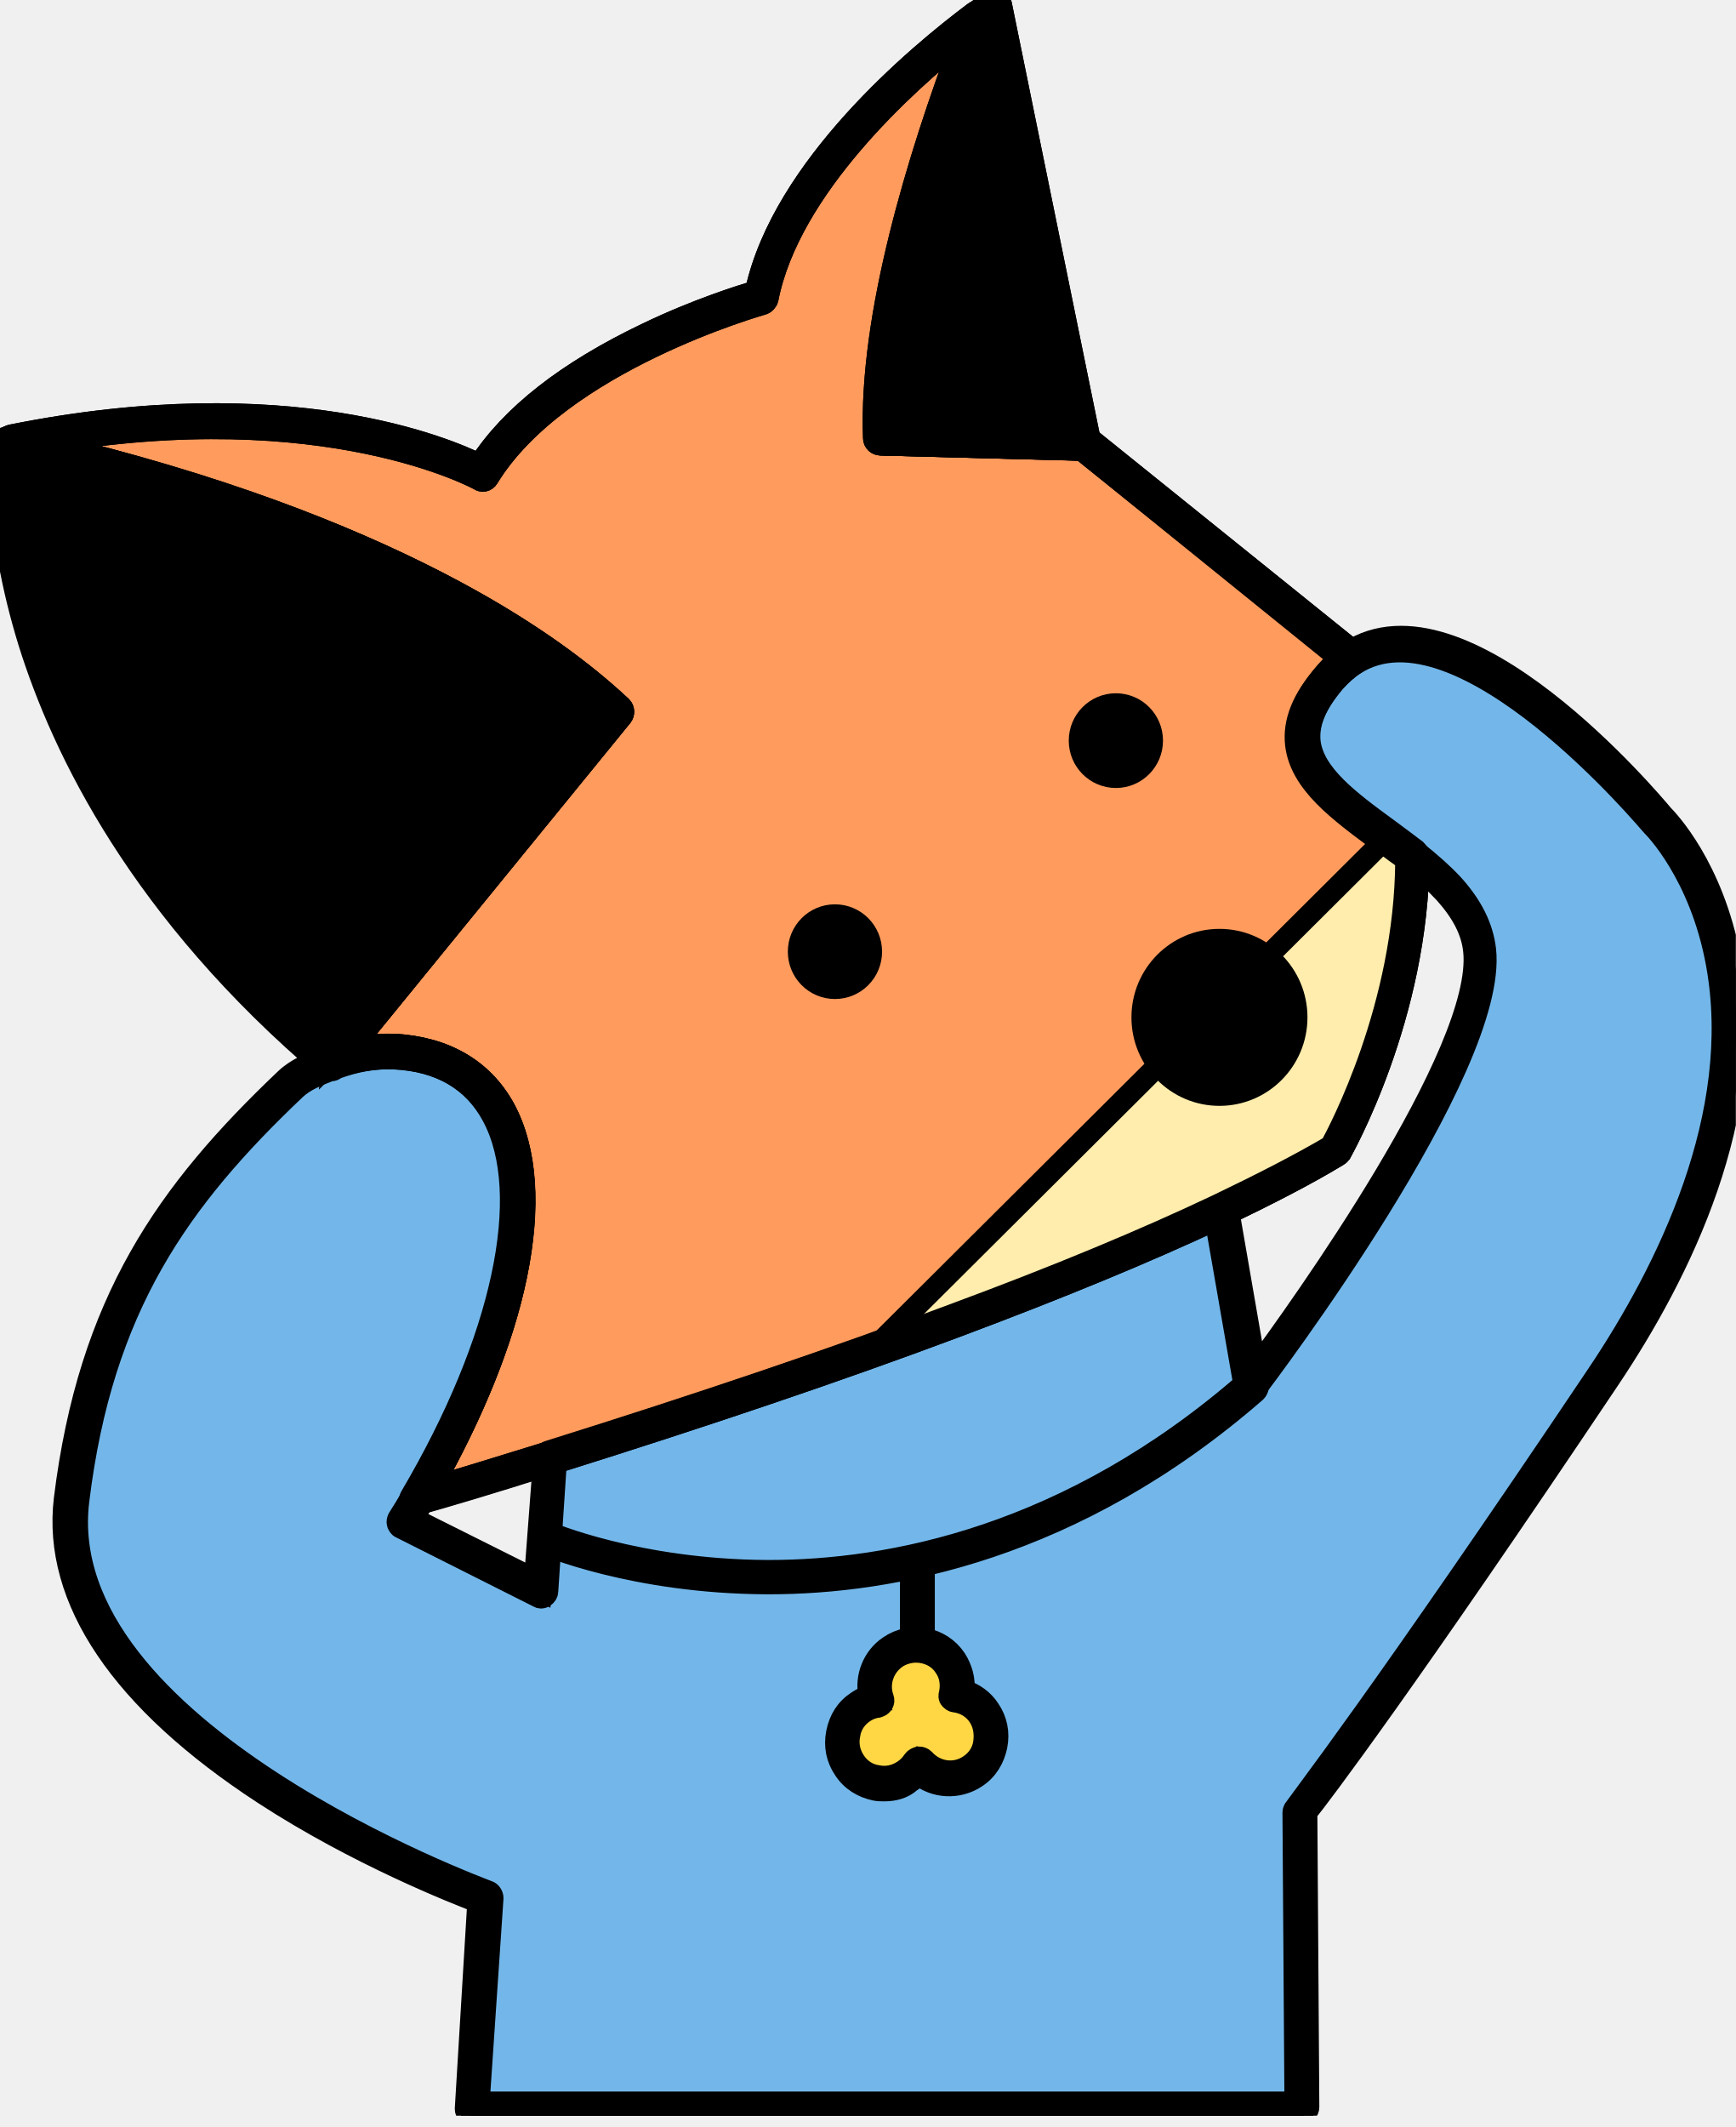
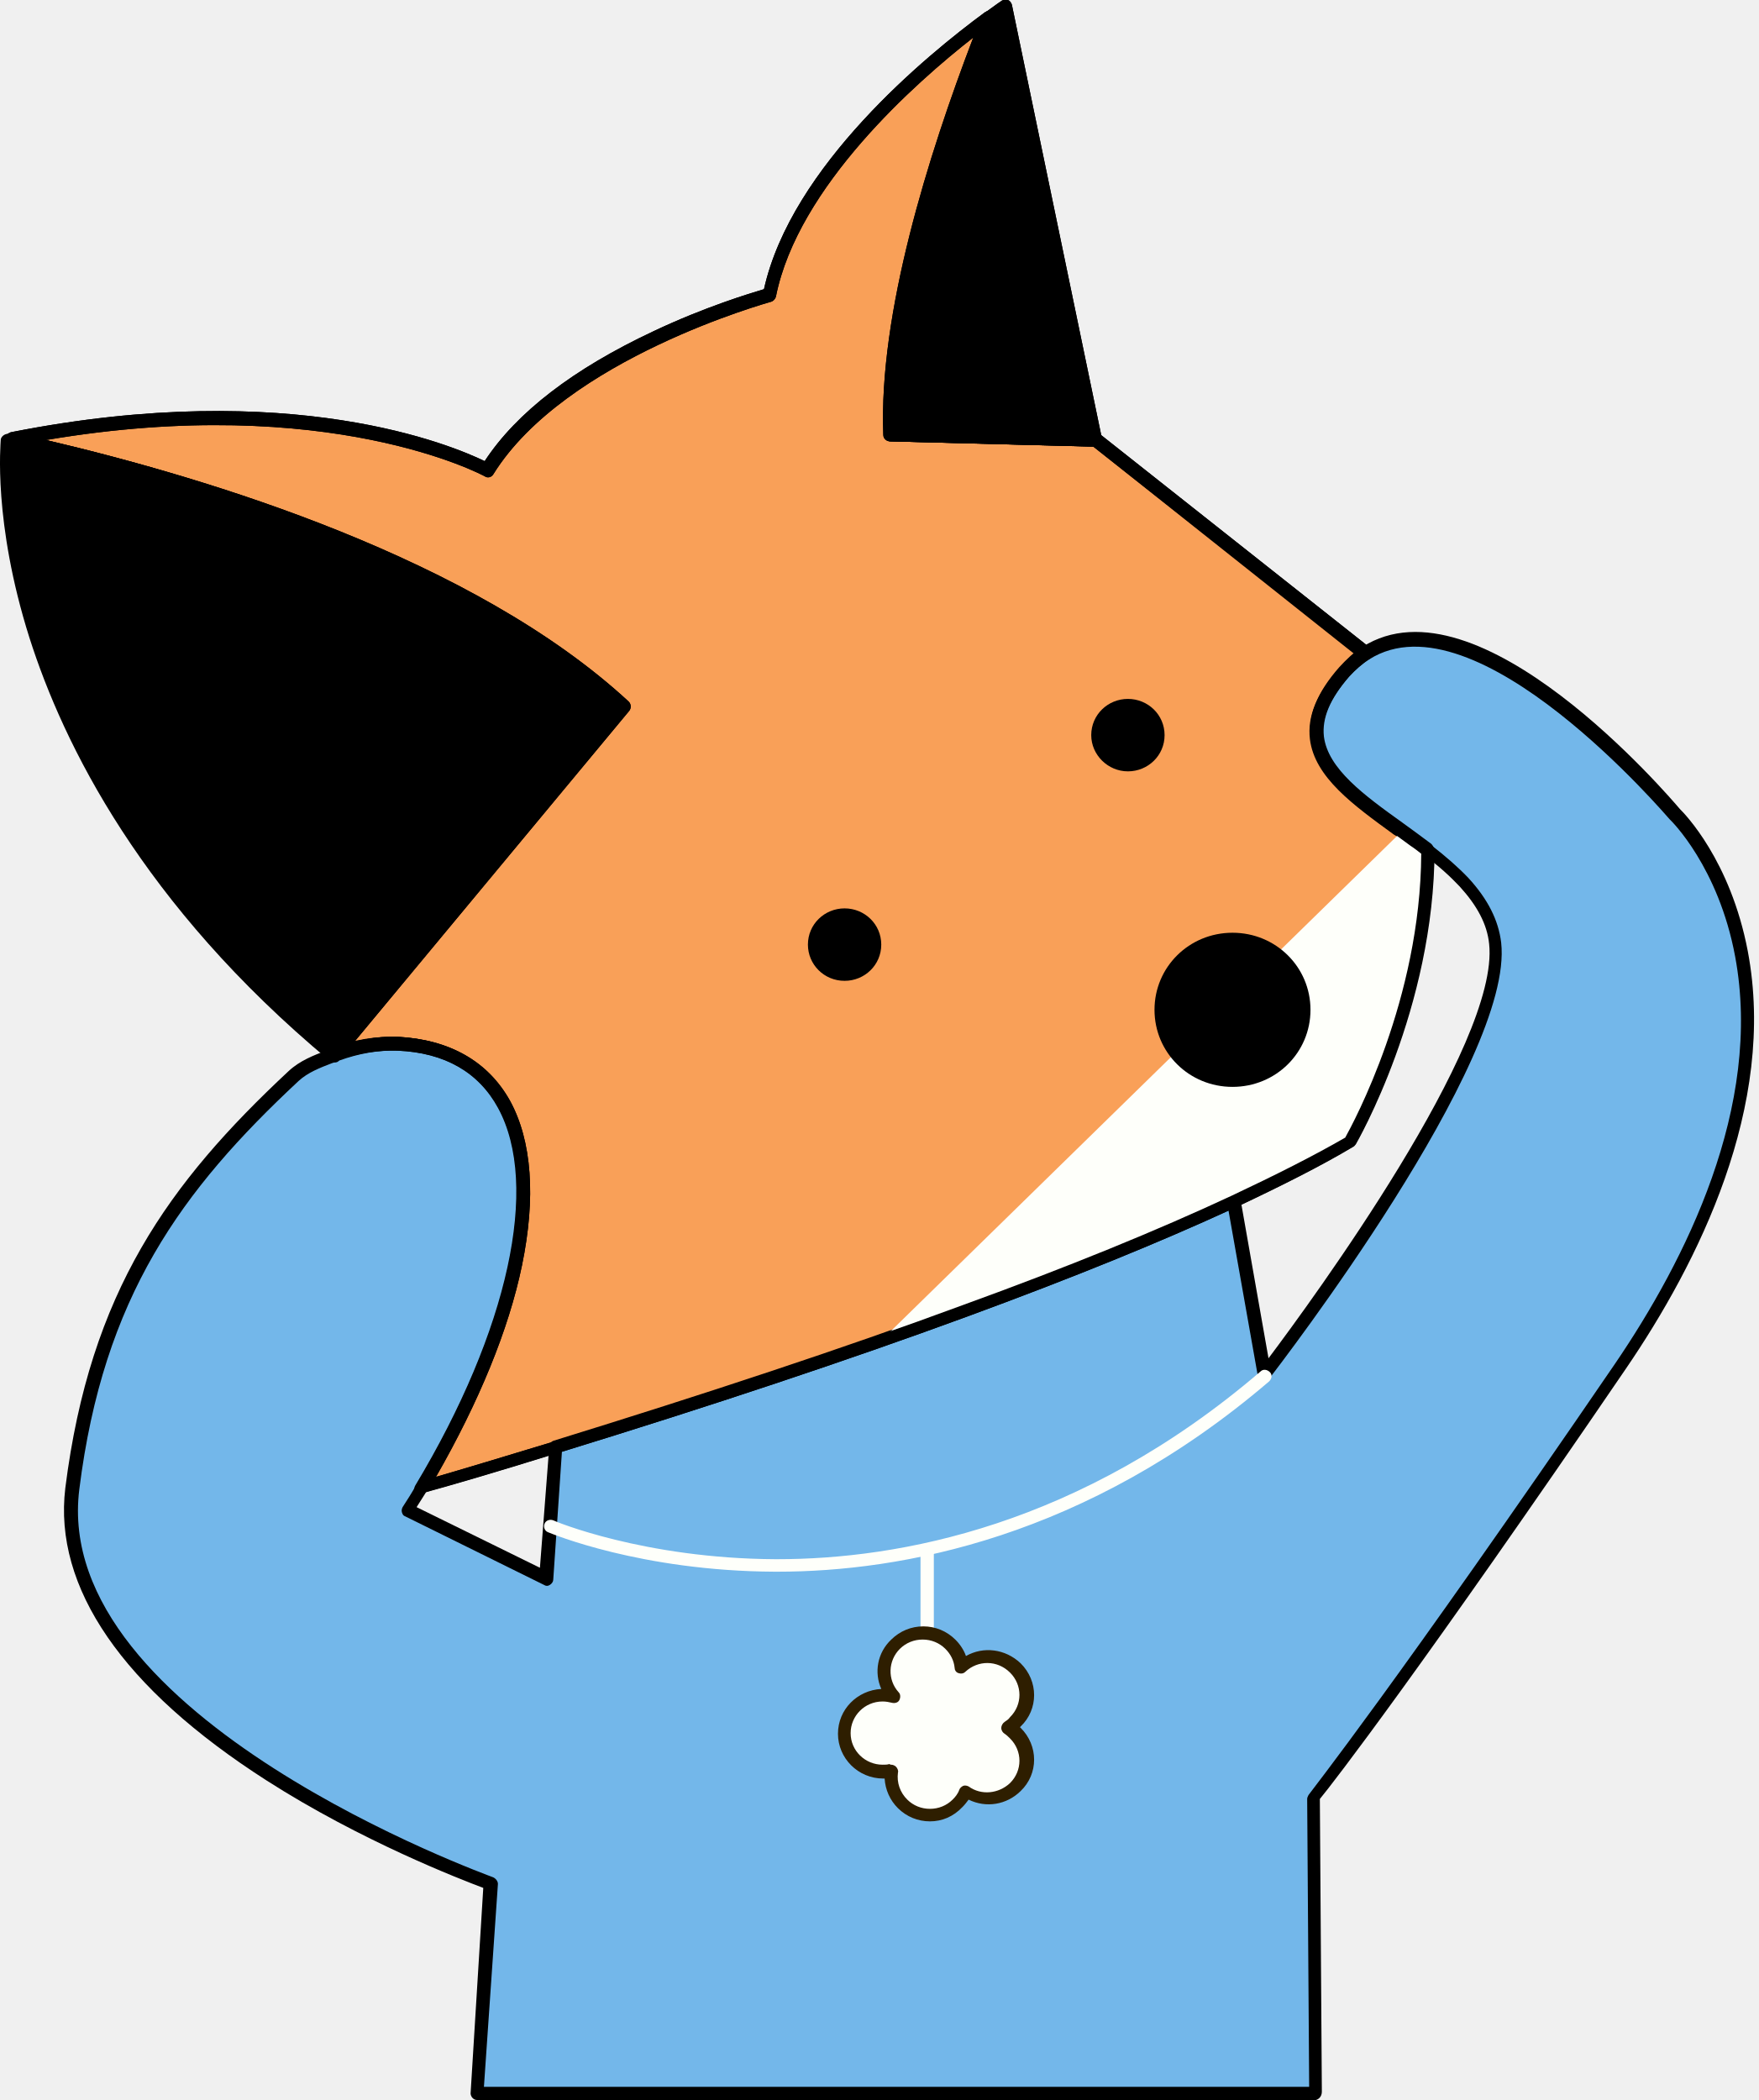
- <svg xmlns="http://www.w3.org/2000/svg" width="80" height="98" viewBox="0 0 80 98" fill="none">
+ <svg xmlns="http://www.w3.org/2000/svg" width="67" height="80" viewBox="0 0 67 80" fill="none">
  <g clip-path="url(#clip0)">
-     <path d="M15.227 49.29C15.136 49.29 15.075 49.259 15.014 49.198C14.923 49.137 14.893 49.015 14.893 48.923C14.893 48.801 14.984 48.739 15.075 48.678C15.105 48.678 15.136 48.648 15.166 48.648C15.288 48.587 15.44 48.648 15.531 48.77C15.622 48.892 15.592 49.045 15.531 49.137L15.47 49.198C15.409 49.259 15.318 49.29 15.227 49.29Z" fill="black" stroke="black" />
-     <path d="M65.107 39.505C65.107 46.905 61.551 53.051 61.551 53.051C60.031 53.968 58.268 54.885 56.292 55.803C52.827 57.423 48.815 59.075 44.681 60.634C44.469 60.726 44.225 60.817 44.013 60.879C42.736 61.368 41.46 61.826 40.153 62.285C34.833 64.181 29.575 65.893 25.35 67.208C22.888 67.972 20.761 68.614 19.18 69.073C25.684 57.974 25.35 48.77 18.086 48.434C17.113 48.373 16.171 48.556 15.229 48.923L28.39 32.778C21.034 25.837 8.086 22.076 0.578 20.395C14.712 17.551 22.22 21.862 22.22 21.862C25.624 16.328 35.107 13.729 35.107 13.729C36.262 7.919 42.797 2.568 45.077 0.887C43.071 6.024 40.365 14.157 40.608 20.211L49.97 20.456L62.311 30.363C61.946 30.607 61.611 30.883 61.308 31.25C58.42 34.644 61.125 36.539 63.952 38.619C64.134 38.771 64.317 38.894 64.499 39.016C64.59 39.077 64.681 39.138 64.773 39.23C64.894 39.322 64.985 39.414 65.107 39.505Z" fill="#FE9B5D" stroke="black" />
-     <path d="M19.21 69.409C19.118 69.409 19.027 69.379 18.966 69.287C18.875 69.195 18.875 69.043 18.936 68.951C23.191 61.735 24.62 55.008 22.705 51.43C21.824 49.779 20.273 48.862 18.115 48.77C17.203 48.739 16.292 48.892 15.38 49.229C15.258 49.29 15.106 49.229 15.015 49.137C14.924 49.015 14.954 48.862 15.015 48.77L27.994 32.84C20.547 25.96 7.599 22.291 0.517 20.67C0.365 20.639 0.273 20.517 0.273 20.364C0.273 20.211 0.365 20.089 0.517 20.058C13.313 17.49 20.669 20.701 22.097 21.404C23.556 19.141 26.14 17.123 29.787 15.38C32.127 14.249 34.225 13.607 34.833 13.423C36.079 7.705 42.279 2.538 44.894 0.581C45.015 0.489 45.167 0.489 45.258 0.581C45.38 0.673 45.41 0.795 45.349 0.948C43.222 6.391 40.76 14.035 40.881 19.875L49.969 20.089C50.03 20.089 50.091 20.12 50.152 20.15L62.492 30.088C62.584 30.149 62.614 30.241 62.614 30.332C62.614 30.424 62.553 30.516 62.462 30.577C62.127 30.791 61.824 31.066 61.52 31.402C60.638 32.442 60.273 33.329 60.365 34.185C60.547 35.683 62.188 36.906 63.951 38.191L64.103 38.282C64.286 38.435 64.468 38.557 64.65 38.71C64.742 38.771 64.833 38.863 64.924 38.924C65.015 39.016 65.137 39.077 65.258 39.169C65.319 39.23 65.38 39.322 65.38 39.413C65.38 46.813 61.824 53.051 61.793 53.112C61.763 53.143 61.732 53.204 61.672 53.234C60.213 54.121 58.419 55.038 56.383 56.017C53.191 57.546 49.27 59.166 44.772 60.848L44.103 61.093C42.887 61.551 41.641 62.01 40.243 62.499C35.745 64.089 30.76 65.771 25.441 67.422C22.553 68.339 20.486 68.951 19.27 69.287C19.27 69.379 19.24 69.409 19.21 69.409ZM17.842 48.128C17.933 48.128 18.055 48.128 18.146 48.128C20.486 48.25 22.249 49.259 23.252 51.094C24.255 52.959 24.438 55.589 23.799 58.738C23.191 61.735 21.824 65.098 19.878 68.553C21.125 68.186 22.918 67.636 25.289 66.902C30.608 65.22 35.593 63.569 40.061 61.979C41.428 61.49 42.705 61.031 43.891 60.573L44.559 60.328C49.058 58.646 52.948 57.026 56.14 55.497C58.115 54.549 59.848 53.662 61.307 52.806C61.672 52.133 64.742 46.385 64.772 39.628C64.711 39.566 64.65 39.536 64.559 39.475C64.468 39.414 64.377 39.322 64.286 39.261C64.103 39.108 63.921 38.986 63.708 38.833L63.556 38.741C61.702 37.365 59.939 36.081 59.726 34.307C59.605 33.268 60.03 32.197 61.033 31.066C61.246 30.791 61.489 30.577 61.763 30.363L49.848 20.731L40.577 20.486C40.425 20.486 40.273 20.364 40.273 20.181C40.061 14.555 42.31 7.247 44.377 1.743C41.763 3.822 36.383 8.653 35.38 13.76C35.349 13.882 35.258 13.974 35.167 14.004C35.076 14.035 25.775 16.634 22.492 22.015C22.401 22.168 22.219 22.199 22.097 22.107C22.036 22.076 15.015 18.193 2.097 20.425C17.933 24.186 25.501 29.629 28.632 32.564C28.754 32.687 28.754 32.87 28.663 32.992L16.14 48.342C16.717 48.22 17.264 48.128 17.842 48.128Z" fill="black" stroke="black" />
-     <path d="M15.227 49.29C15.136 49.29 15.075 49.259 15.014 49.198C14.923 49.137 14.893 49.015 14.893 48.923C14.893 48.801 14.984 48.739 15.075 48.678C15.105 48.678 15.136 48.648 15.166 48.648C15.288 48.587 15.44 48.648 15.531 48.77C15.622 48.892 15.592 49.045 15.531 49.137L15.47 49.198C15.409 49.259 15.318 49.29 15.227 49.29Z" fill="black" stroke="black" />
-     <path d="M49.969 20.731C49.969 20.731 49.939 20.731 49.969 20.731L40.607 20.486C40.456 20.486 40.303 20.364 40.303 20.181C40.091 14.218 42.644 6.299 44.802 0.734C44.832 0.673 44.863 0.612 44.923 0.581C45.41 0.214 45.683 0.031 45.683 0.031C45.775 -0.031 45.866 -0.031 45.957 3.96743e-06C46.048 0.031 46.109 0.122 46.139 0.214L50.243 20.334C50.273 20.425 50.243 20.517 50.182 20.578C50.121 20.701 50.06 20.731 49.969 20.731ZM40.881 19.905L49.574 20.12L45.653 0.826C45.562 0.887 45.44 0.978 45.319 1.07C43.221 6.482 40.759 14.096 40.881 19.905Z" fill="black" stroke="black" />
-     <path d="M28.419 32.778L15.258 48.923C15.228 48.923 15.197 48.953 15.197 48.953C-1.155 35.102 0.334 20.425 0.334 20.425C0.425 20.395 0.486 20.395 0.577 20.364C8.085 22.076 21.033 25.837 28.419 32.778Z" fill="black" stroke="black" />
-     <path d="M15.197 49.29C15.136 49.29 15.045 49.259 15.015 49.229C6.474 41.982 2.887 34.552 1.337 29.598C-0.335 24.186 0.03 20.578 0.03 20.425C0.03 20.303 0.151 20.181 0.273 20.15L0.516 20.089C0.546 20.089 0.607 20.089 0.638 20.089C7.872 21.71 21.094 25.501 28.632 32.564C28.753 32.687 28.753 32.87 28.662 32.992L15.501 49.137C15.47 49.168 15.41 49.198 15.379 49.229C15.349 49.229 15.349 49.229 15.319 49.259C15.258 49.259 15.227 49.29 15.197 49.29ZM0.638 20.701C0.546 22.657 0.516 35.958 15.197 48.556L28.024 32.809C20.607 25.99 7.75 22.321 0.638 20.701Z" fill="black" stroke="black" />
-     <path d="M15.227 49.29C15.136 49.29 15.075 49.259 15.014 49.198C14.923 49.137 14.893 49.015 14.893 48.923C14.893 48.801 14.984 48.739 15.075 48.678C15.105 48.678 15.136 48.648 15.166 48.648C15.288 48.587 15.44 48.648 15.531 48.77C15.622 48.892 15.592 49.045 15.531 49.137L15.47 49.198C15.409 49.259 15.318 49.29 15.227 49.29Z" fill="black" stroke="black" />
-     <path d="M49.969 20.425L40.608 20.181C40.395 14.127 43.1 5.993 45.076 0.856C45.562 0.489 45.866 0.306 45.866 0.306L49.969 20.425Z" fill="black" stroke="black" />
-     <path d="M49.969 20.731C49.969 20.731 49.939 20.731 49.969 20.731L40.607 20.486C40.456 20.486 40.303 20.364 40.303 20.181C40.091 14.218 42.644 6.299 44.802 0.734C44.832 0.673 44.863 0.612 44.923 0.581C45.41 0.214 45.683 0.031 45.683 0.031C45.775 -0.031 45.866 -0.031 45.957 3.96743e-06C46.048 0.031 46.109 0.122 46.139 0.214L50.243 20.334C50.273 20.425 50.243 20.517 50.182 20.578C50.121 20.701 50.06 20.731 49.969 20.731ZM40.881 19.905L49.574 20.12L45.653 0.826C45.562 0.887 45.44 0.978 45.319 1.07C43.221 6.482 40.759 14.096 40.881 19.905Z" fill="black" stroke="black" />
-     <path d="M73.921 63.447C63.8 78.521 59.939 83.505 59.939 83.505L60.031 97.173H21.763L22.34 87.389C22.34 87.389 1.915 80.05 3.252 69.073C4.407 59.655 8.298 54.702 13.344 49.932C13.86 49.443 14.559 49.198 15.167 48.953C15.167 48.953 15.198 48.953 15.198 48.984L15.258 48.923C16.201 48.556 17.173 48.373 18.116 48.434C25.38 48.77 25.714 57.974 19.21 69.073C19.027 69.409 18.815 69.746 18.602 70.082L24.924 73.293L25.38 67.208C30.608 65.557 37.447 63.325 44.012 60.879C48.389 59.258 52.645 57.515 56.292 55.803L56.839 58.891L57.69 63.875C57.69 63.875 68.815 49.29 68.207 43.878C68.085 42.808 67.538 41.86 66.809 41.034C66.322 40.484 65.714 39.995 65.106 39.505C64.894 39.352 64.711 39.2 64.499 39.047C61.489 36.784 58.237 34.888 61.307 31.28C61.611 30.913 61.945 30.607 62.31 30.393C67.477 27.03 76.413 37.885 76.413 37.885C76.413 37.885 85.289 46.507 73.921 63.447Z" fill="#73B7EA" stroke="black" />
-     <path d="M60.03 97.479H21.763C21.672 97.479 21.611 97.448 21.55 97.387C21.489 97.326 21.459 97.234 21.459 97.173L22.036 87.633C21.003 87.236 16.474 85.462 12.158 82.649C5.593 78.368 2.432 73.69 2.979 69.073C4.103 59.961 7.69 54.916 13.161 49.718C13.678 49.229 14.316 48.984 14.893 48.77L15.106 48.678H15.137C15.137 48.678 15.167 48.678 15.167 48.648C16.17 48.25 17.173 48.097 18.146 48.128C20.486 48.25 22.249 49.259 23.252 51.094C25.319 54.916 23.89 61.704 19.483 69.226C19.331 69.471 19.179 69.715 19.027 69.96L24.65 72.773L25.076 67.147C25.076 67.024 25.167 66.902 25.289 66.871C32.219 64.701 38.48 62.591 43.921 60.542C48.723 58.769 52.827 57.056 56.17 55.466C56.261 55.436 56.352 55.436 56.444 55.466C56.535 55.497 56.596 55.589 56.596 55.68L57.872 63.049C59.878 60.328 68.419 48.464 67.933 43.817C67.842 42.899 67.386 42.043 66.596 41.156C66.17 40.698 65.653 40.209 64.924 39.658C64.742 39.505 64.529 39.352 64.316 39.2C64.073 39.016 63.86 38.863 63.617 38.68C61.732 37.304 59.969 36.02 59.787 34.246C59.666 33.206 60.091 32.136 61.094 30.974C61.428 30.607 61.763 30.271 62.158 30.026C67.447 26.602 76.14 36.967 76.626 37.548C76.839 37.762 78.936 39.933 79.726 44.153C81.064 51.339 77.447 58.646 74.164 63.539C64.863 77.421 60.79 82.802 60.213 83.505L60.304 97.082C60.304 97.173 60.273 97.234 60.213 97.296C60.182 97.448 60.091 97.479 60.03 97.479ZM22.067 96.867H59.696L59.605 83.505C59.605 83.444 59.635 83.383 59.666 83.322C59.696 83.261 63.647 78.185 73.647 63.294L73.891 63.477L73.647 63.294C76.839 58.524 80.395 51.369 79.118 44.398C78.359 40.239 76.201 38.099 76.17 38.068L76.14 38.038C76.049 37.946 67.325 27.458 62.431 30.607C62.097 30.821 61.793 31.097 61.489 31.433C60.608 32.473 60.243 33.359 60.334 34.215C60.517 35.714 62.158 36.937 63.921 38.221C64.164 38.404 64.377 38.557 64.62 38.741C64.833 38.894 65.015 39.047 65.228 39.2C65.957 39.78 66.504 40.27 66.96 40.759C67.842 41.737 68.328 42.716 68.45 43.755C69.058 49.229 58.328 63.386 57.872 63.997C57.812 64.089 57.69 64.15 57.568 64.12C57.447 64.089 57.355 63.997 57.355 63.875L56.018 56.2C52.736 57.729 48.723 59.38 44.073 61.123C38.663 63.141 32.462 65.251 25.623 67.391L25.228 73.323C25.228 73.415 25.167 73.507 25.076 73.568C24.985 73.629 24.893 73.629 24.802 73.568L18.48 70.388C18.389 70.357 18.359 70.266 18.328 70.204C18.298 70.113 18.328 70.021 18.359 69.96C18.571 69.624 18.784 69.287 18.966 68.951C23.222 61.735 24.65 55.008 22.735 51.43C21.854 49.779 20.304 48.862 18.146 48.77C17.264 48.739 16.383 48.892 15.471 49.229C15.41 49.29 15.35 49.32 15.258 49.32H15.228L15.137 49.351C14.59 49.565 14.043 49.779 13.617 50.177C8.267 55.252 4.711 60.206 3.617 69.134C2.31 79.744 22.279 87.052 22.492 87.144C22.614 87.175 22.705 87.327 22.705 87.45L22.067 96.867Z" fill="black" stroke="black" />
-     <path d="M64.772 39.23C64.894 39.322 64.985 39.383 65.107 39.475C65.107 46.874 61.55 53.02 61.55 53.02C60.031 53.938 58.268 54.855 56.292 55.772C52.827 57.393 48.815 59.044 44.681 60.603C44.468 60.695 44.225 60.787 44.013 60.848C42.736 61.337 41.459 61.796 40.152 62.255L63.921 38.588C64.104 38.741 64.286 38.863 64.468 38.986C64.59 39.108 64.681 39.169 64.772 39.23Z" fill="#FFEDAD" stroke="black" />
-     <path d="M19.21 69.409C19.118 69.409 19.027 69.379 18.966 69.287C18.875 69.195 18.875 69.043 18.936 68.951C23.191 61.735 24.62 55.008 22.705 51.43C21.824 49.779 20.273 48.862 18.115 48.77C17.203 48.739 16.292 48.892 15.38 49.229C15.258 49.29 15.106 49.229 15.015 49.137C14.924 49.015 14.954 48.862 15.015 48.77L27.994 32.84C20.547 25.96 7.599 22.291 0.517 20.67C0.365 20.639 0.273 20.517 0.273 20.364C0.273 20.211 0.365 20.089 0.517 20.058C13.313 17.49 20.669 20.701 22.097 21.404C23.556 19.141 26.14 17.123 29.787 15.38C32.127 14.249 34.225 13.607 34.833 13.423C36.079 7.705 42.279 2.538 44.894 0.581C45.015 0.489 45.167 0.489 45.258 0.581C45.38 0.673 45.41 0.795 45.349 0.948C43.222 6.391 40.76 14.035 40.881 19.875L49.969 20.089C50.03 20.089 50.091 20.12 50.152 20.15L62.492 30.088C62.584 30.149 62.614 30.241 62.614 30.332C62.614 30.424 62.553 30.516 62.462 30.577C62.127 30.791 61.824 31.066 61.52 31.402C60.638 32.442 60.273 33.329 60.365 34.185C60.547 35.683 62.188 36.906 63.951 38.191C64.194 38.374 64.407 38.527 64.65 38.71C64.863 38.863 65.046 39.016 65.258 39.169C65.319 39.23 65.38 39.322 65.38 39.413C65.38 46.813 61.824 53.051 61.793 53.112C61.763 53.143 61.732 53.204 61.672 53.234C60.213 54.121 58.419 55.038 56.383 56.017C53.039 57.607 48.906 59.319 44.073 61.123C38.632 63.172 32.34 65.282 25.41 67.453C22.523 68.37 20.456 68.981 19.24 69.318C19.27 69.379 19.24 69.409 19.21 69.409ZM17.842 48.128C17.933 48.128 18.055 48.128 18.146 48.128C20.486 48.25 22.249 49.259 23.252 51.094C24.255 52.959 24.438 55.589 23.799 58.738C23.191 61.735 21.824 65.098 19.878 68.553C21.125 68.186 22.918 67.636 25.289 66.902C32.219 64.731 38.48 62.621 43.921 60.573C48.723 58.799 52.827 57.087 56.17 55.497C58.146 54.549 59.878 53.662 61.337 52.806C61.702 52.133 64.772 46.385 64.802 39.628C64.65 39.505 64.498 39.383 64.316 39.261C64.073 39.077 63.86 38.924 63.617 38.741C61.732 37.365 59.969 36.081 59.787 34.307C59.666 33.268 60.091 32.197 61.094 31.035C61.307 30.76 61.55 30.546 61.824 30.332L49.848 20.731L40.577 20.486C40.425 20.486 40.273 20.364 40.273 20.181C40.061 14.555 42.31 7.247 44.377 1.743C41.763 3.822 36.383 8.653 35.38 13.76C35.349 13.882 35.258 13.974 35.167 14.004C35.076 14.035 25.775 16.634 22.492 22.015C22.401 22.168 22.219 22.199 22.097 22.107C22.036 22.076 15.015 18.193 2.097 20.425C17.933 24.186 25.501 29.629 28.632 32.564C28.754 32.687 28.754 32.87 28.663 32.992L16.14 48.342C16.717 48.22 17.264 48.128 17.842 48.128Z" fill="black" stroke="black" />
-     <path d="M56.201 50.452C58.165 50.452 59.757 48.85 59.757 46.874C59.757 44.899 58.165 43.297 56.201 43.297C54.237 43.297 52.645 44.899 52.645 46.874C52.645 48.85 54.237 50.452 56.201 50.452Z" fill="black" stroke="black" />
-     <path d="M38.48 45.529C39.404 45.529 40.152 44.776 40.152 43.847C40.152 42.919 39.404 42.166 38.48 42.166C37.557 42.166 36.809 42.919 36.809 43.847C36.809 44.776 37.557 45.529 38.48 45.529Z" fill="black" stroke="black" />
-     <path d="M51.428 35.806C52.351 35.806 53.099 35.053 53.099 34.124C53.099 33.195 52.351 32.442 51.428 32.442C50.504 32.442 49.756 33.195 49.756 34.124C49.756 35.053 50.504 35.806 51.428 35.806Z" fill="black" stroke="black" />
-     <path d="M35.44 72.956C35.409 72.956 35.349 72.956 35.318 72.956C29.209 72.926 25.136 71.183 24.984 71.122C24.832 71.061 24.771 70.877 24.832 70.724C24.893 70.571 25.075 70.51 25.227 70.571C25.257 70.602 29.361 72.345 35.349 72.375C35.379 72.375 35.409 72.375 35.44 72.375C40.972 72.375 49.239 70.847 57.476 63.661C57.598 63.539 57.78 63.569 57.902 63.692C58.023 63.814 57.993 63.997 57.871 64.12C49.513 71.397 41.063 72.956 35.44 72.956Z" fill="#FFEDAD" stroke="black" />
-     <path d="M42.279 76.106C42.096 76.106 41.975 75.984 41.975 75.8V72.1C41.975 71.917 42.096 71.794 42.279 71.794C42.461 71.794 42.583 71.917 42.583 72.1V75.8C42.583 75.984 42.461 76.106 42.279 76.106Z" fill="#FFEDAD" stroke="black" />
-     <path d="M44.104 78.154C44.226 77.665 44.135 77.115 43.831 76.656C43.223 75.769 42.037 75.555 41.186 76.136C40.457 76.626 40.183 77.573 40.457 78.368C40.183 78.399 39.94 78.521 39.697 78.674C38.815 79.286 38.603 80.478 39.18 81.334C39.788 82.221 40.974 82.435 41.825 81.854C42.037 81.701 42.22 81.518 42.341 81.304C42.98 82.038 44.043 82.191 44.864 81.64C45.745 81.029 45.958 79.836 45.381 78.98C45.077 78.521 44.59 78.216 44.104 78.154Z" fill="#FFD744" stroke="black" />
-     <path d="M40.76 82.496C40.608 82.496 40.486 82.496 40.334 82.466C39.757 82.344 39.24 82.038 38.906 81.518C38.572 81.029 38.45 80.448 38.572 79.836C38.693 79.225 38.997 78.735 39.514 78.399C39.696 78.277 39.879 78.185 40.061 78.124C39.879 77.268 40.243 76.35 40.973 75.861C41.976 75.158 43.374 75.433 44.043 76.442C44.316 76.87 44.468 77.39 44.407 77.879C44.894 78.032 45.319 78.338 45.593 78.766C45.927 79.255 46.049 79.836 45.927 80.448C45.806 81.029 45.502 81.548 44.985 81.885C44.164 82.435 43.07 82.374 42.34 81.763C42.219 81.885 42.097 82.007 41.945 82.099C41.641 82.374 41.216 82.496 40.76 82.496ZM42.219 76.106C41.915 76.106 41.581 76.198 41.307 76.381C40.699 76.809 40.456 77.573 40.699 78.246C40.73 78.338 40.73 78.43 40.669 78.491C40.638 78.582 40.547 78.613 40.456 78.644C40.213 78.674 40 78.766 39.818 78.888C39.453 79.133 39.21 79.5 39.149 79.928C39.058 80.356 39.149 80.784 39.392 81.151C39.635 81.518 40 81.763 40.426 81.824C40.851 81.915 41.277 81.824 41.641 81.579C41.824 81.457 41.976 81.304 42.097 81.12C42.158 81.029 42.249 80.998 42.34 80.968C42.432 80.968 42.523 80.998 42.584 81.059C43.131 81.671 44.012 81.793 44.681 81.334C45.046 81.09 45.289 80.723 45.35 80.295C45.41 79.867 45.35 79.439 45.106 79.072C44.863 78.705 44.468 78.46 44.012 78.399C43.921 78.399 43.86 78.338 43.799 78.277C43.739 78.216 43.739 78.124 43.769 78.032C43.86 77.604 43.799 77.145 43.526 76.778C43.252 76.35 42.736 76.106 42.219 76.106Z" fill="black" stroke="black" />
+     <path d="M12.721 40.452C12.645 40.452 12.594 40.427 12.543 40.376C12.467 40.326 12.441 40.251 12.441 40.151C12.441 40.05 12.518 39.975 12.594 39.95C12.619 39.95 12.645 39.925 12.67 39.925C12.771 39.874 12.899 39.925 12.975 40.025C13.051 40.126 13.025 40.251 12.975 40.326L12.949 40.376C12.873 40.427 12.797 40.452 12.721 40.452Z" fill="black" />
+     <path d="M54.395 32.422C54.395 38.494 51.423 43.538 51.423 43.538C50.154 44.291 48.681 45.044 47.031 45.797C44.136 47.127 40.784 48.482 37.33 49.762C37.153 49.837 36.949 49.887 36.772 49.962C35.705 50.364 34.639 50.74 33.572 51.117C29.128 52.672 24.735 54.078 21.205 55.157C19.148 55.784 17.371 56.311 16.05 56.688C21.485 47.578 21.205 40.025 15.136 39.749C14.324 39.699 13.537 39.849 12.749 40.151L23.745 26.901C17.574 21.204 6.757 18.118 0.484 16.738C12.292 14.404 18.564 17.942 18.564 17.942C21.409 13.4 29.306 11.267 29.306 11.267C30.271 6.499 35.73 2.133 37.635 0.728C35.959 4.944 33.699 11.619 33.902 16.587L41.723 16.788L52.058 24.918C51.754 25.119 51.474 25.345 51.22 25.646C48.808 28.432 51.068 29.987 53.43 31.694C53.582 31.819 53.734 31.92 53.887 32.02C53.963 32.07 54.039 32.12 54.115 32.196C54.217 32.271 54.293 32.346 54.395 32.422Z" fill="#F9A058" />
+     <path d="M16.051 56.964C15.974 56.964 15.898 56.939 15.847 56.863C15.771 56.788 15.771 56.663 15.822 56.587C19.377 50.665 20.571 45.144 18.971 42.208C18.234 40.853 16.939 40.1 15.136 40.025C14.375 40 13.613 40.126 12.851 40.401C12.749 40.452 12.622 40.401 12.546 40.326C12.47 40.226 12.495 40.1 12.546 40.025L23.389 26.951C17.168 21.305 6.35 18.294 0.434 16.964C0.307 16.939 0.23 16.838 0.23 16.713C0.23 16.587 0.307 16.487 0.434 16.462C11.124 14.354 17.269 16.989 18.463 17.566C19.682 15.709 21.84 14.053 24.887 12.622C26.843 11.694 28.595 11.167 29.103 11.016C30.144 6.324 35.324 2.083 37.508 0.477C37.61 0.402 37.736 0.402 37.813 0.477C37.914 0.552 37.94 0.652 37.889 0.778C36.111 5.245 34.054 11.518 34.156 16.311L41.749 16.487C41.8 16.487 41.85 16.512 41.901 16.537L52.211 24.693C52.287 24.743 52.312 24.818 52.312 24.893C52.312 24.969 52.262 25.044 52.185 25.094C51.906 25.27 51.652 25.496 51.398 25.772C50.662 26.6 50.357 27.353 50.433 28.055C50.586 29.285 51.957 30.289 53.43 31.343L53.557 31.418C53.709 31.518 53.861 31.644 54.014 31.744L54.039 31.769C54.115 31.819 54.191 31.895 54.268 31.945C54.344 31.995 54.445 32.07 54.547 32.146C54.598 32.196 54.648 32.271 54.648 32.346C54.648 38.419 51.678 43.538 51.652 43.589C51.627 43.614 51.601 43.664 51.55 43.689C50.332 44.417 48.833 45.169 47.132 45.972C44.466 47.227 41.19 48.557 37.432 49.937L36.873 50.138C35.857 50.514 34.816 50.891 33.648 51.292C29.89 52.597 25.725 53.977 21.282 55.333C18.869 56.085 17.142 56.587 16.127 56.863C16.101 56.939 16.076 56.964 16.051 56.964ZM14.908 39.498C14.984 39.498 15.086 39.498 15.162 39.498C17.117 39.599 18.59 40.427 19.428 41.932C20.266 43.463 20.418 45.621 19.885 48.206C19.377 50.665 18.234 53.425 16.609 56.261C17.65 55.96 19.149 55.508 21.129 54.906C25.573 53.526 29.738 52.171 33.47 50.866C34.613 50.464 35.68 50.088 36.67 49.711L37.229 49.511C40.987 48.13 44.237 46.8 46.904 45.546C48.554 44.768 50.002 44.04 51.22 43.337C51.525 42.785 54.09 38.068 54.115 32.522C54.065 32.472 54.014 32.447 53.938 32.397C53.861 32.346 53.785 32.271 53.709 32.221L53.684 32.196C53.531 32.095 53.379 31.97 53.227 31.869L53.099 31.794C51.55 30.665 50.078 29.611 49.9 28.156C49.798 27.302 50.154 26.424 50.992 25.496C51.17 25.27 51.373 25.094 51.601 24.919L41.647 17.014L33.902 16.813C33.775 16.813 33.648 16.713 33.648 16.562C33.47 11.945 35.349 5.947 37.076 1.43C34.892 3.137 30.398 7.102 29.56 11.292C29.535 11.393 29.458 11.468 29.382 11.493C29.306 11.518 21.535 13.651 18.793 18.068C18.717 18.193 18.564 18.218 18.463 18.143C18.412 18.118 12.546 14.931 1.754 16.763C7.975 18.218 18.057 21.28 23.948 26.725C24.049 26.826 24.049 26.976 23.973 27.077L13.511 39.674C13.968 39.573 14.425 39.498 14.908 39.498Z" fill="black" />
+     <path d="M12.721 40.452C12.645 40.452 12.594 40.427 12.543 40.376C12.467 40.326 12.441 40.251 12.441 40.151C12.441 40.05 12.518 39.975 12.594 39.95C12.619 39.95 12.645 39.925 12.67 39.925C12.771 39.874 12.899 39.925 12.975 40.025C13.051 40.126 13.025 40.251 12.975 40.326L12.949 40.376C12.873 40.427 12.797 40.452 12.721 40.452Z" fill="black" />
+     <path d="M41.746 17.014L33.925 16.813C33.797 16.813 33.671 16.713 33.671 16.562C33.493 11.669 35.626 5.169 37.429 0.602C37.454 0.552 37.48 0.502 37.53 0.477C37.937 0.176 38.165 0.025 38.165 0.025C38.241 -0.025 38.318 -0.025 38.394 3.67872e-06C38.47 0.025 38.521 0.1 38.546 0.176L41.974 16.688C42 16.763 41.974 16.838 41.923 16.888C41.873 16.989 41.822 17.014 41.746 17.014ZM34.153 16.336L41.416 16.512L38.14 0.678C38.064 0.728 37.962 0.803 37.861 0.878C36.108 5.32 34.051 11.568 34.153 16.336Z" fill="black" />
+     <path d="M23.743 26.901L12.748 40.151C12.722 40.151 12.697 40.176 12.697 40.176C-0.965 28.808 0.28 16.763 0.28 16.763C0.356 16.738 0.407 16.738 0.483 16.713C6.755 18.118 17.573 21.205 23.743 26.901Z" fill="black" />
+     <path d="M12.699 40.452C12.649 40.452 12.572 40.427 12.547 40.401C5.412 34.454 2.415 28.356 1.12 24.291C-0.277 19.875 0.028 16.888 0.028 16.763C0.028 16.663 0.13 16.562 0.231 16.537L0.434 16.487C0.46 16.487 0.511 16.487 0.536 16.487C6.58 17.817 17.626 20.928 23.923 26.725C24.025 26.826 24.025 26.976 23.949 27.076L12.953 40.326C12.928 40.351 12.877 40.376 12.852 40.401C12.826 40.401 12.826 40.401 12.801 40.427C12.75 40.427 12.725 40.452 12.699 40.452ZM0.536 16.989C0.46 18.595 0.434 29.511 12.699 39.849L23.415 26.926C17.22 21.33 6.478 18.319 0.536 16.989Z" fill="black" />
+     <path d="M12.721 40.452C12.645 40.452 12.594 40.427 12.543 40.376C12.467 40.326 12.441 40.251 12.441 40.151C12.441 40.05 12.518 39.975 12.594 39.95C12.619 39.95 12.645 39.925 12.67 39.925C12.771 39.874 12.899 39.925 12.975 40.025C13.051 40.126 13.025 40.251 12.975 40.326L12.949 40.376C12.873 40.427 12.797 40.452 12.721 40.452Z" fill="black" />
+     <path d="M41.745 16.763L33.924 16.562C33.746 11.594 35.981 4.918 37.657 0.703C38.063 0.401 38.317 0.251 38.317 0.251L41.745 16.763Z" fill="black" />
+     <path d="M41.746 17.014L33.925 16.813C33.797 16.813 33.671 16.713 33.671 16.562C33.493 11.669 35.626 5.169 37.429 0.602C37.454 0.552 37.48 0.502 37.53 0.477C37.937 0.176 38.165 0.025 38.165 0.025C38.241 -0.025 38.318 -0.025 38.394 3.67872e-06C38.47 0.025 38.521 0.1 38.546 0.176L41.974 16.688C42 16.763 41.974 16.838 41.923 16.888C41.873 16.989 41.822 17.014 41.746 17.014ZM34.153 16.336L41.416 16.512L38.14 0.678C38.064 0.728 37.962 0.803 37.861 0.878C36.108 5.32 34.051 11.568 34.153 16.336Z" fill="black" />
+     <path d="M61.756 52.07C53.3 64.442 50.075 68.532 50.075 68.532L50.151 79.749H18.181L18.664 71.719C18.664 71.719 1.599 65.696 2.717 56.688C3.682 48.959 6.932 44.893 11.147 40.953C11.579 40.552 12.163 40.351 12.671 40.151L12.696 40.176L12.722 40.125C13.509 39.824 14.321 39.674 15.109 39.724C21.178 40 21.457 47.553 16.023 56.662C15.87 56.938 15.693 57.215 15.515 57.49L20.822 60.151L21.203 55.157C25.571 53.802 31.284 51.97 36.769 49.962C40.426 48.632 43.981 47.202 47.028 45.797L47.485 48.331L48.196 52.422C48.196 52.422 57.49 40.452 56.982 36.01C56.881 35.132 56.424 34.354 55.789 33.676C55.383 33.225 54.9 32.823 54.367 32.422C54.214 32.296 54.037 32.171 53.859 32.045C51.345 30.188 48.628 28.632 51.193 25.671C51.447 25.37 51.726 25.119 52.031 24.944C56.347 22.183 63.813 31.092 63.813 31.092C63.813 31.092 71.253 38.168 61.756 52.07Z" fill="#73B7EA" />
+     <path d="M50.127 80L18.181 80C18.105 80 18.054 79.975 18.003 79.925C17.953 79.875 17.927 79.799 17.927 79.749L18.41 71.92C17.547 71.594 13.763 70.138 10.157 67.829C4.672 64.316 2.031 60.477 2.488 56.688C3.428 49.21 6.424 45.069 10.995 40.803C11.427 40.401 11.96 40.201 12.417 40.025L12.595 39.95H12.62C12.62 39.95 12.646 39.95 12.646 39.925C13.483 39.599 14.322 39.473 15.134 39.498C17.089 39.599 18.562 40.427 19.4 41.932C21.127 45.069 19.933 50.64 16.251 56.813C16.124 57.014 15.998 57.215 15.87 57.415L20.568 59.724L20.924 55.107C20.924 55.006 21 54.906 21.102 54.881C26.866 53.099 32.122 51.368 36.668 49.686C40.68 48.231 44.108 46.826 46.901 45.521C46.977 45.496 47.054 45.496 47.13 45.521C47.206 45.546 47.257 45.621 47.257 45.696L48.323 51.744C49.999 49.511 57.135 39.774 56.728 35.96C56.652 35.207 56.271 34.504 55.611 33.777C55.256 33.4 54.824 32.999 54.215 32.547C54.062 32.422 53.884 32.296 53.707 32.171C53.504 32.02 53.326 31.895 53.123 31.744C51.548 30.615 50.075 29.561 49.923 28.105C49.822 27.252 50.177 26.374 51.015 25.42C51.294 25.119 51.574 24.843 51.904 24.642C56.322 21.832 63.585 30.339 63.991 30.816C64.169 30.991 65.921 32.773 66.581 36.236C67.698 42.133 64.677 48.13 61.934 52.146C54.164 63.538 50.761 67.955 50.279 68.532L50.355 79.674C50.355 79.953 50.127 80 50.127 80ZM18.435 79.498H49.872L49.796 68.532C49.796 68.482 49.822 68.432 49.847 68.382C49.872 68.331 53.173 64.166 61.528 51.945C64.194 48.03 67.165 42.158 66.099 36.437C65.464 33.024 63.661 31.267 63.636 31.242L63.61 31.217C63.534 31.142 56.246 22.535 52.158 25.119C51.878 25.295 51.624 25.521 51.37 25.797C50.634 26.65 50.329 27.378 50.406 28.08C50.558 29.31 51.929 30.314 53.402 31.368C53.605 31.518 53.783 31.644 53.986 31.794C54.164 31.92 54.316 32.045 54.494 32.171C55.103 32.647 55.56 33.049 55.941 33.45C56.678 34.254 57.084 35.056 57.186 35.91C57.693 40.401 48.73 52.02 48.349 52.522C48.298 52.597 48.196 52.647 48.095 52.622C47.993 52.597 47.917 52.522 47.917 52.422L46.8 46.123C44.057 47.378 40.705 48.733 36.82 50.163C32.3 51.819 27.12 53.551 21.406 55.307L21.076 60.176C21.076 60.251 21.025 60.326 20.949 60.376C20.873 60.427 20.797 60.427 20.721 60.376L15.439 57.767C15.363 57.742 15.337 57.691 15.312 57.616C15.287 57.541 15.312 57.465 15.337 57.415C15.515 57.139 15.693 56.863 15.845 56.587C19.4 50.665 20.594 45.144 18.994 42.208C18.258 40.853 16.962 40.1 15.159 40.025C14.423 40 13.687 40.126 12.925 40.401C12.874 40.452 12.823 40.477 12.747 40.477C12.722 40.477 12.722 40.477 12.722 40.477L12.646 40.502C12.188 40.678 11.731 40.853 11.376 41.179C6.907 45.345 3.936 49.41 3.021 56.738C1.93 65.445 18.613 71.443 18.791 71.518C18.892 71.568 18.968 71.669 18.968 71.769L18.435 79.498Z" fill="black" />
+     <path d="M54.112 32.196C54.213 32.271 54.289 32.346 54.391 32.397C54.391 38.469 51.42 43.513 51.42 43.513C50.15 44.266 48.677 45.019 47.027 45.772C44.132 47.102 40.78 48.457 37.327 49.736C37.149 49.812 36.946 49.862 36.768 49.937C35.701 50.339 34.635 50.715 33.543 51.092L53.401 31.669C53.553 31.794 53.705 31.895 53.858 31.995C53.959 32.095 54.035 32.146 54.112 32.196Z" fill="#FEFFFA" />
+     <path d="M16.051 56.964C15.974 56.964 15.898 56.939 15.847 56.863C15.771 56.788 15.771 56.663 15.822 56.587C19.377 50.665 20.571 45.144 18.971 42.208C18.234 40.853 16.939 40.1 15.136 40.025C14.375 40 13.613 40.126 12.851 40.401C12.749 40.452 12.622 40.401 12.546 40.326C12.47 40.226 12.495 40.1 12.546 40.025L23.389 26.951C17.168 21.305 6.35 18.294 0.434 16.964C0.307 16.939 0.23 16.838 0.23 16.713C0.23 16.587 0.307 16.487 0.434 16.462C11.124 14.354 17.269 16.989 18.463 17.566C19.682 15.709 21.84 14.053 24.887 12.622C26.843 11.694 28.595 11.167 29.103 11.016C30.144 6.324 35.324 2.083 37.508 0.477C37.61 0.402 37.736 0.402 37.813 0.477C37.914 0.552 37.94 0.652 37.889 0.778C36.111 5.245 34.054 11.518 34.156 16.311L41.749 16.487C41.8 16.487 41.85 16.512 41.901 16.537L52.211 24.693C52.287 24.743 52.312 24.818 52.312 24.893C52.312 24.969 52.262 25.044 52.185 25.094C51.906 25.27 51.652 25.496 51.398 25.772C50.662 26.625 50.357 27.353 50.433 28.055C50.586 29.285 51.957 30.289 53.43 31.343C53.633 31.493 53.811 31.619 54.014 31.769C54.191 31.895 54.344 32.02 54.522 32.146C54.572 32.196 54.623 32.271 54.623 32.346C54.623 38.419 51.652 43.538 51.627 43.589C51.601 43.614 51.576 43.664 51.525 43.689C50.306 44.417 48.808 45.169 47.107 45.972C44.313 47.277 40.86 48.683 36.822 50.163C32.252 51.844 27.02 53.576 21.231 55.358C18.818 56.11 17.092 56.612 16.076 56.888C16.101 56.938 16.076 56.964 16.051 56.964ZM14.908 39.498C14.984 39.498 15.086 39.498 15.162 39.498C17.117 39.599 18.59 40.427 19.428 41.932C20.266 43.463 20.418 45.621 19.885 48.206C19.377 50.665 18.234 53.425 16.609 56.261C17.65 55.96 19.149 55.508 21.129 54.906C26.893 53.124 32.15 51.393 36.695 49.711C40.708 48.256 44.136 46.851 46.929 45.546C48.58 44.768 50.027 44.04 51.246 43.337C51.55 42.785 54.115 38.068 54.141 32.522C54.014 32.422 53.887 32.321 53.734 32.221C53.531 32.07 53.353 31.945 53.15 31.794C51.576 30.665 50.103 29.611 49.951 28.156C49.849 27.302 50.205 26.424 51.043 25.471C51.22 25.245 51.424 25.069 51.652 24.893L41.647 17.014L33.902 16.813C33.775 16.813 33.648 16.713 33.648 16.562C33.47 11.945 35.349 5.947 37.076 1.43C34.892 3.137 30.398 7.102 29.56 11.292C29.535 11.393 29.458 11.468 29.382 11.493C29.306 11.518 21.535 13.651 18.793 18.068C18.717 18.193 18.564 18.218 18.463 18.143C18.412 18.118 12.546 14.931 1.754 16.763C7.975 18.218 18.057 21.28 23.948 26.725C24.049 26.826 24.049 26.976 23.973 27.077L13.511 39.674C13.968 39.573 14.425 39.498 14.908 39.498Z" fill="black" />
+     <path d="M49.922 38.469C49.922 40.1 48.602 41.405 46.952 41.405C45.301 41.405 43.98 40.1 43.98 38.469C43.98 36.838 45.301 35.533 46.952 35.533C48.602 35.533 49.922 36.838 49.922 38.469Z" fill="black" />
+     <path d="M33.571 35.985C33.571 36.763 32.936 37.365 32.174 37.365C31.387 37.365 30.777 36.738 30.777 35.985C30.777 35.207 31.412 34.605 32.174 34.605C32.936 34.605 33.571 35.207 33.571 35.985Z" fill="black" />
+     <path d="M44.364 28.005C44.364 28.783 43.729 29.385 42.967 29.385C42.205 29.385 41.57 28.758 41.57 28.005C41.57 27.227 42.205 26.625 42.967 26.625C43.729 26.625 44.364 27.227 44.364 28.005Z" fill="black" />
+     <path d="M29.608 59.874C29.583 59.874 29.532 59.874 29.507 59.874C24.403 59.849 21 58.419 20.873 58.369C20.746 58.319 20.695 58.168 20.746 58.043C20.797 57.917 20.949 57.867 21.076 57.917C21.102 57.942 24.53 59.373 29.532 59.398C29.558 59.398 29.583 59.398 29.608 59.398C34.23 59.398 41.137 58.143 48.019 52.246C48.12 52.145 48.273 52.171 48.374 52.271C48.476 52.371 48.45 52.522 48.349 52.622C41.365 58.595 34.306 59.874 29.608 59.874Z" fill="#FEFFFA" />
+     <path d="M35.32 62.459C35.168 62.459 35.066 62.359 35.066 62.208V59.172C35.066 59.021 35.168 58.921 35.32 58.921C35.473 58.921 35.574 59.021 35.574 59.172V62.208C35.574 62.359 35.473 62.459 35.32 62.459Z" fill="#FEFFFA" />
+     <path d="M38.676 66.023C39.261 66.6 39.261 67.528 38.676 68.08C38.169 68.582 37.356 68.632 36.772 68.231C36.696 68.406 36.594 68.557 36.467 68.683C35.883 69.26 34.944 69.26 34.385 68.683C34.055 68.356 33.903 67.879 33.979 67.453C33.877 67.478 33.776 67.478 33.649 67.478C32.836 67.478 32.176 66.826 32.176 66.023C32.176 65.22 32.836 64.567 33.649 64.567C33.801 64.567 33.928 64.592 34.055 64.617C33.522 64.04 33.547 63.162 34.106 62.61C34.69 62.033 35.629 62.033 36.188 62.61C36.442 62.861 36.569 63.162 36.62 63.488C37.204 62.961 38.118 62.961 38.676 63.513C39.261 64.09 39.261 65.019 38.676 65.571C38.6 65.646 38.499 65.721 38.423 65.772C38.499 65.872 38.6 65.947 38.676 66.023Z" fill="#FEFFFA" />
+     <path d="M35.426 69.385C34.969 69.385 34.537 69.21 34.207 68.883C33.903 68.582 33.725 68.181 33.699 67.754C33.674 67.754 33.649 67.754 33.649 67.754C32.684 67.754 31.922 66.976 31.922 66.048C31.922 65.119 32.658 64.391 33.572 64.341C33.293 63.714 33.42 62.961 33.953 62.459C34.283 62.133 34.715 61.957 35.172 61.957C35.629 61.957 36.061 62.133 36.391 62.459C36.569 62.635 36.721 62.861 36.797 63.087C37.458 62.71 38.296 62.81 38.88 63.363C39.565 64.04 39.565 65.119 38.88 65.772L38.854 65.797L38.88 65.822C39.565 66.499 39.565 67.578 38.88 68.231C38.346 68.758 37.559 68.883 36.899 68.557C36.823 68.657 36.747 68.758 36.67 68.833C36.315 69.21 35.883 69.385 35.426 69.385ZM33.953 67.227C34.004 67.227 34.08 67.252 34.131 67.302C34.182 67.353 34.233 67.453 34.207 67.528C34.157 67.905 34.283 68.281 34.563 68.557C34.791 68.783 35.096 68.908 35.426 68.908C35.756 68.908 36.061 68.783 36.289 68.557C36.391 68.457 36.493 68.331 36.544 68.181C36.569 68.105 36.645 68.055 36.696 68.03C36.772 68.005 36.848 68.03 36.899 68.055C37.382 68.406 38.042 68.331 38.473 67.93C38.956 67.453 38.956 66.7 38.473 66.223C38.397 66.148 38.346 66.098 38.27 66.048C38.194 65.998 38.143 65.922 38.143 65.822C38.143 65.746 38.194 65.646 38.27 65.596C38.346 65.546 38.423 65.496 38.473 65.42C38.956 64.944 38.956 64.191 38.473 63.714C37.991 63.237 37.255 63.237 36.772 63.689C36.696 63.764 36.594 63.764 36.518 63.739C36.416 63.714 36.366 63.614 36.366 63.538C36.34 63.262 36.213 63.011 36.01 62.81C35.782 62.585 35.477 62.459 35.147 62.459C34.817 62.459 34.512 62.585 34.283 62.81C33.826 63.262 33.801 63.99 34.233 64.467C34.309 64.542 34.309 64.668 34.258 64.768C34.207 64.868 34.08 64.893 33.979 64.868C33.877 64.843 33.75 64.818 33.623 64.818C32.938 64.818 32.404 65.37 32.404 66.023C32.404 66.7 32.963 67.227 33.623 67.227C33.725 67.227 33.801 67.227 33.877 67.202C33.928 67.227 33.928 67.227 33.953 67.227Z" fill="#2E1E00" />
  </g>
  <defs>
    <clipPath id="clip0">
-       <rect width="80" height="97.479" fill="white" />
+       <rect width="66.835" height="80" fill="white" />
    </clipPath>
  </defs>
</svg>
